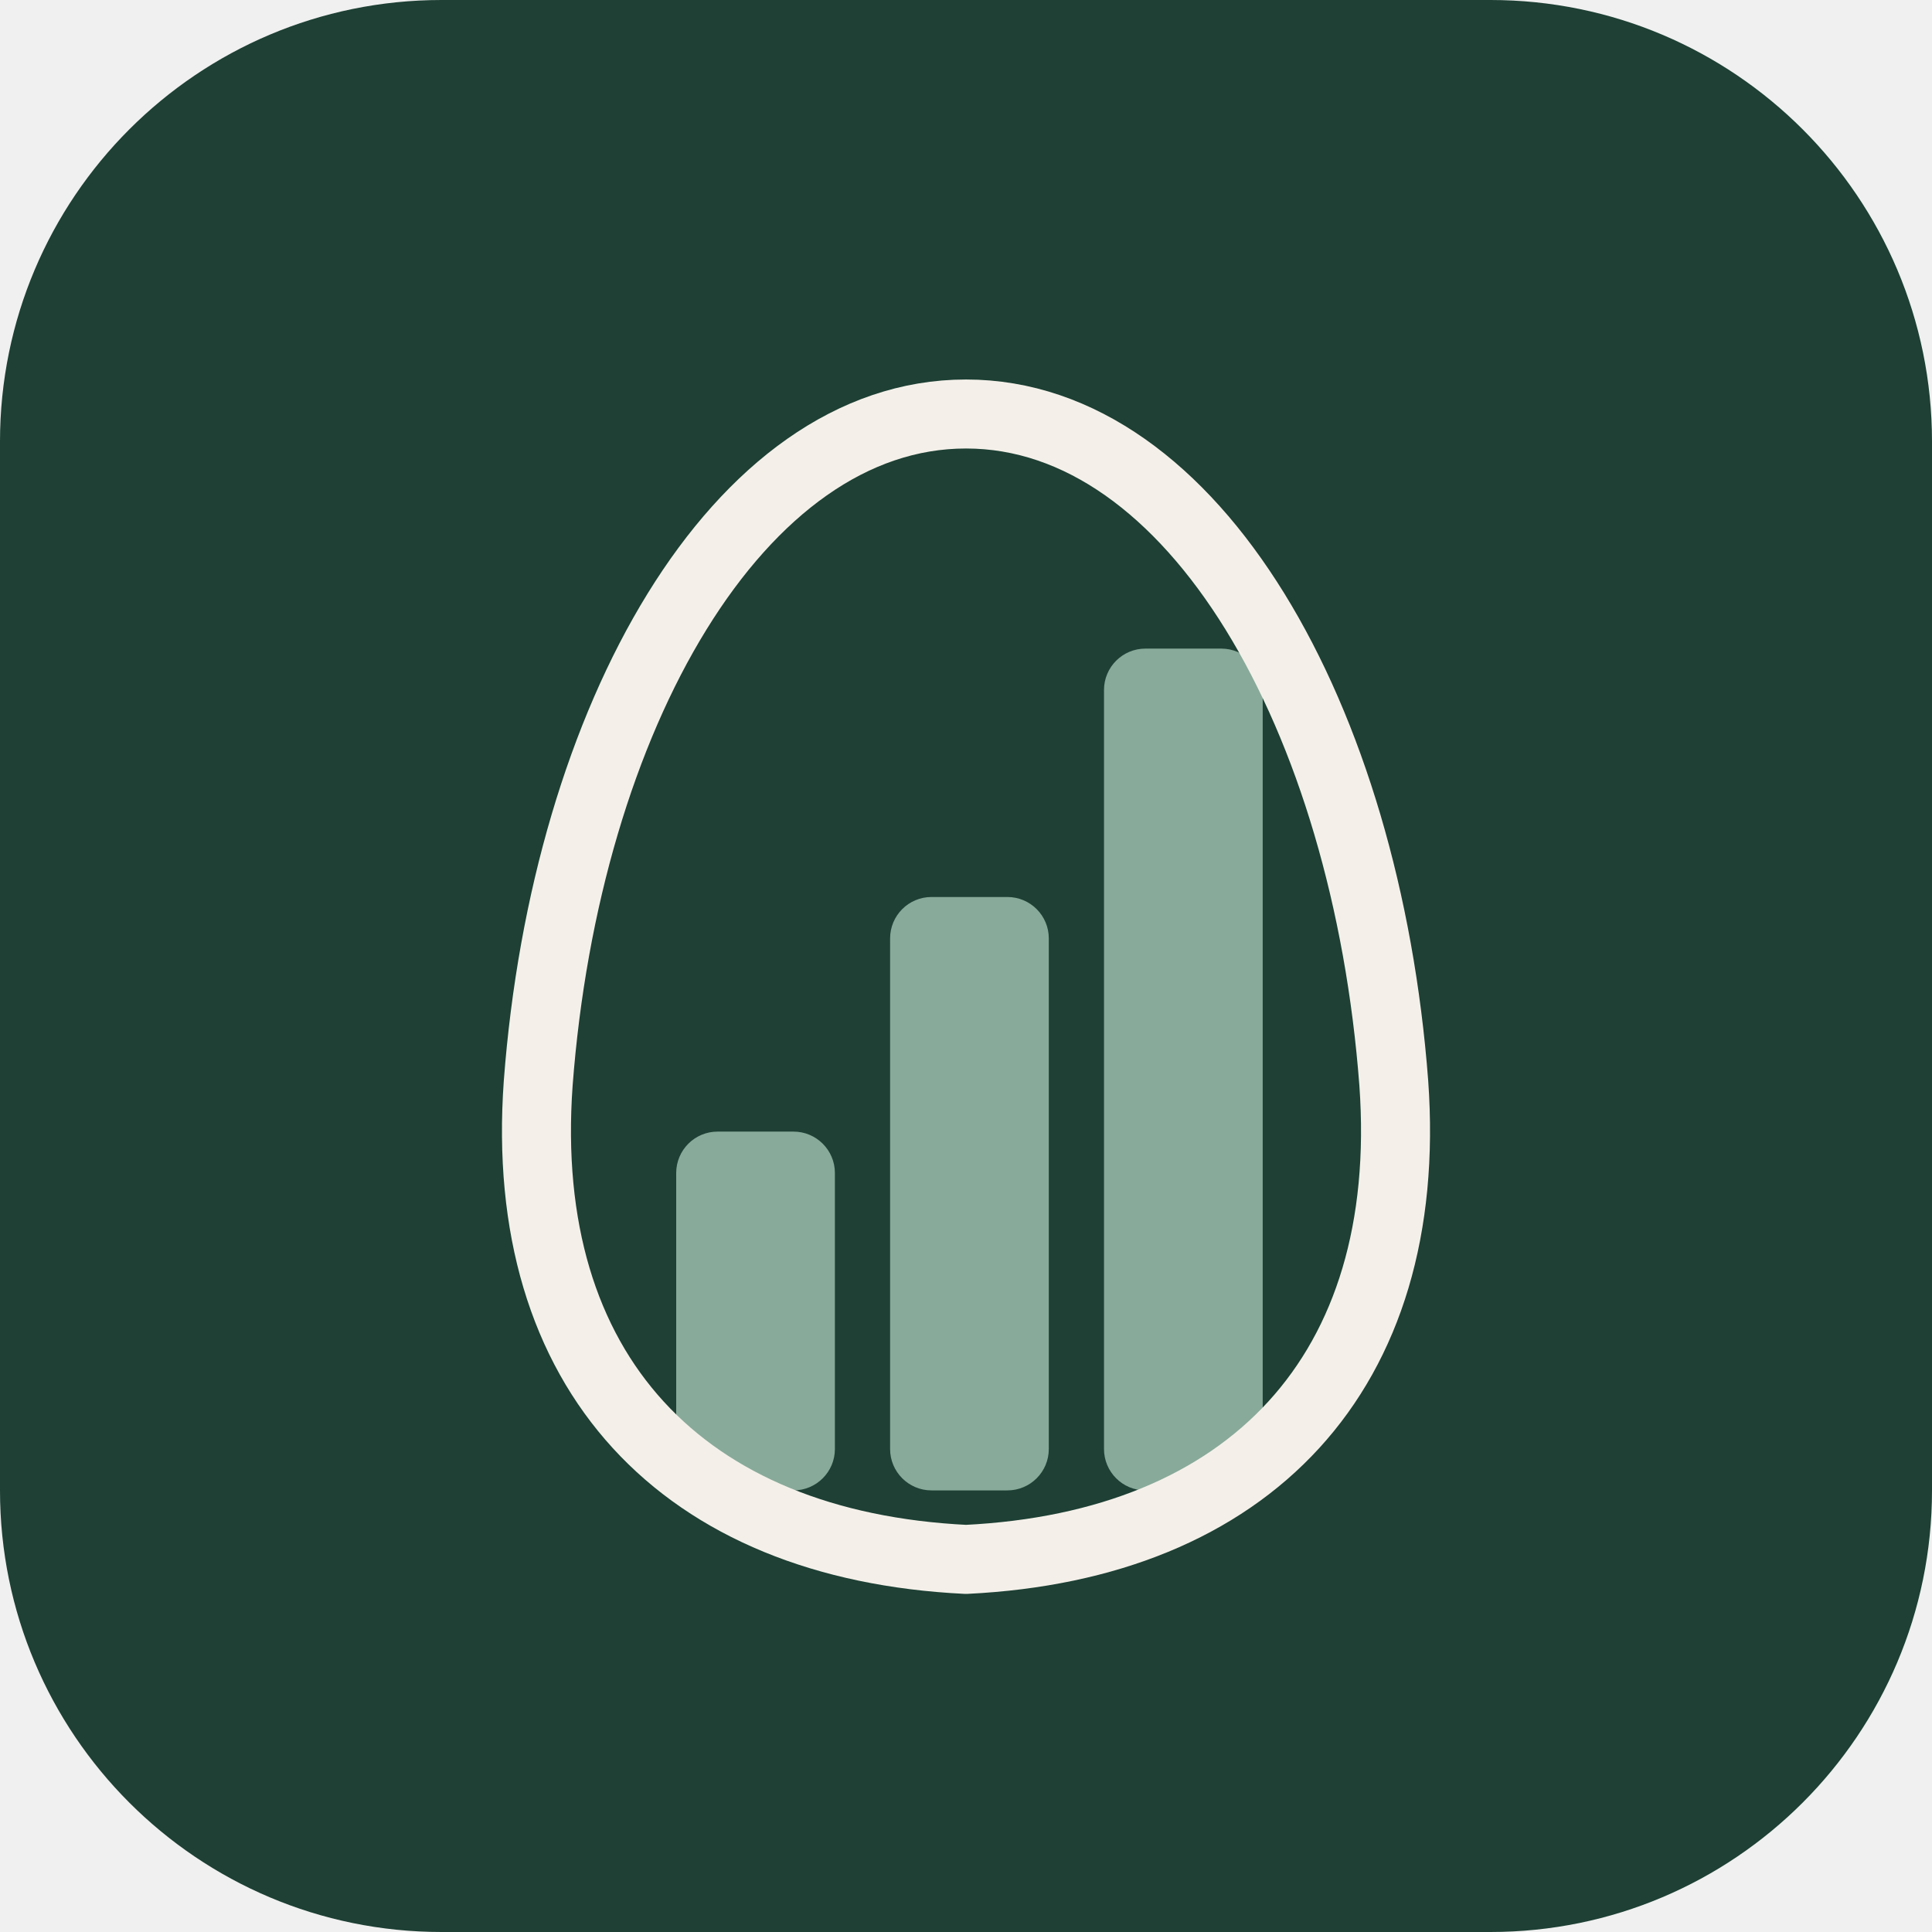
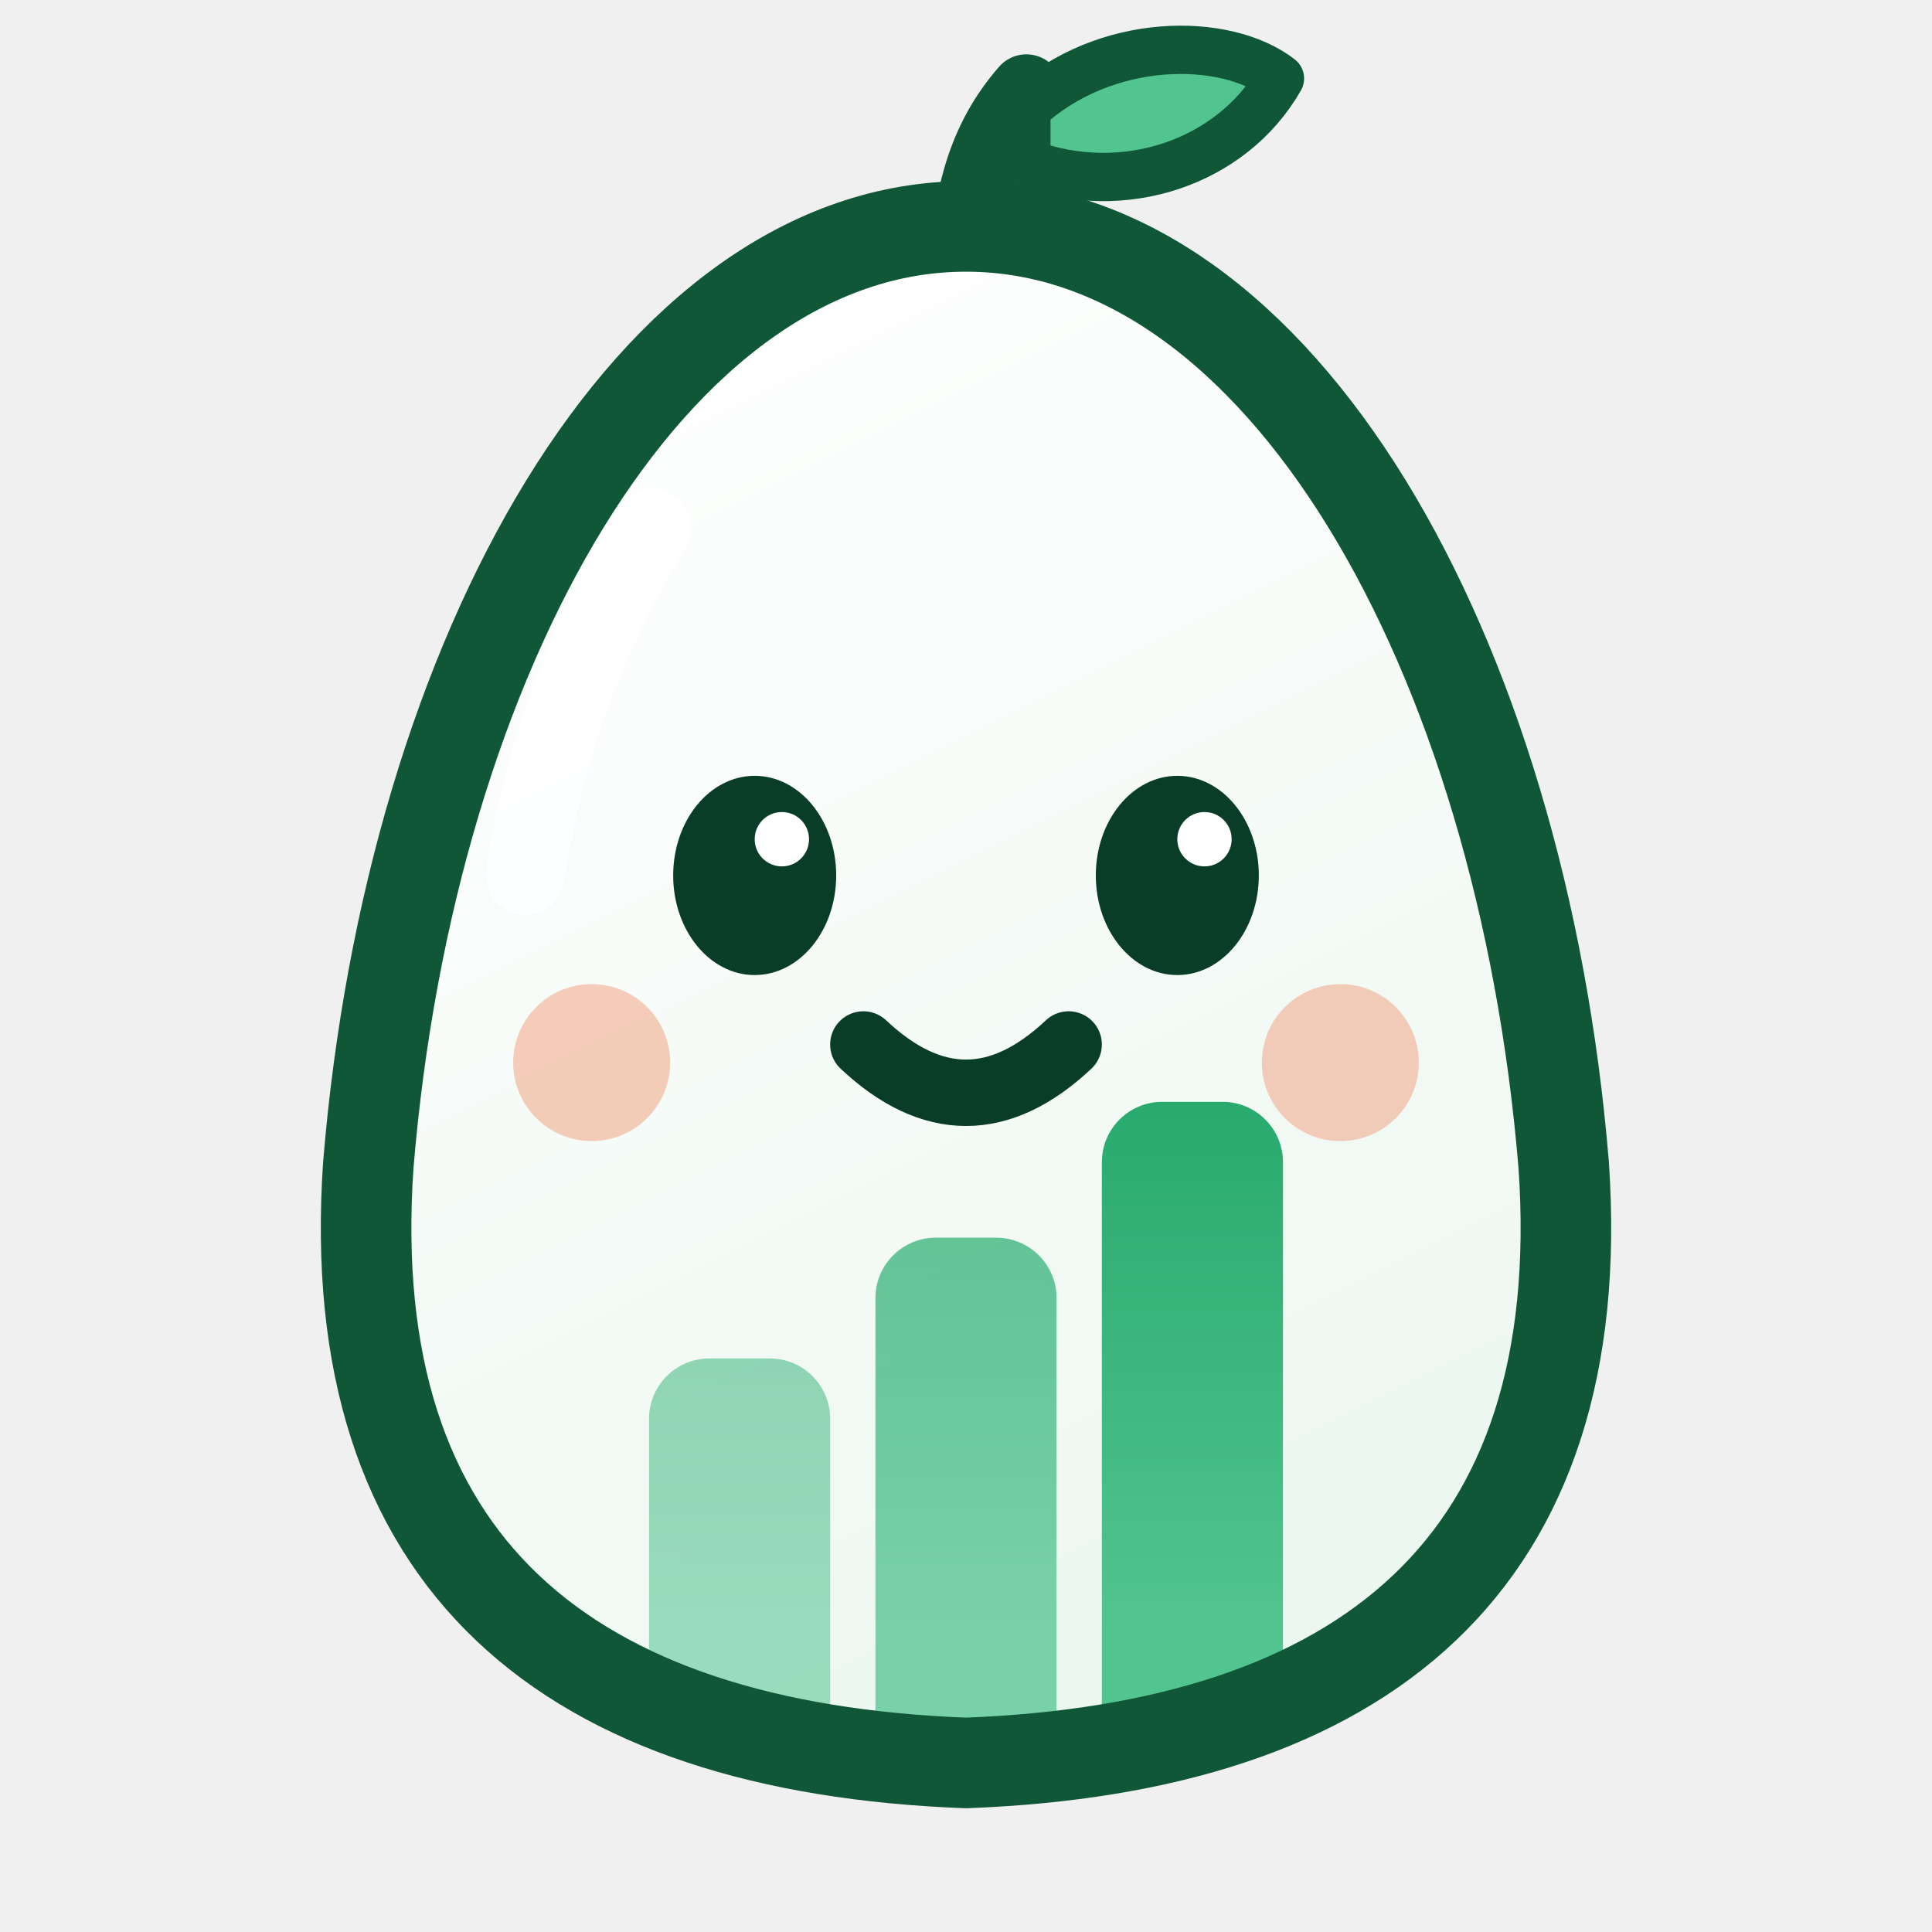
- <svg xmlns="http://www.w3.org/2000/svg" width="280" height="280" viewBox="0 0 280 280" role="img" aria-label="Nest">
-   <style>
-     .tile { fill: #1e4035; }
-     .egg { stroke: #f4f0e9; }
-     .bar { fill: #88aa9a; }
- 
-     @media (prefers-color-scheme: light) {
-       .tile { fill: #f4f0e9; }
-       .egg { stroke: #1e4035; }
-     }
-   </style>
-   <rect class="tile" width="280" height="280" rx="64" />
+ <svg xmlns="http://www.w3.org/2000/svg" viewBox="0 0 64 64" fill="none" role="img" aria-label="Nest">
  <defs>
-     <clipPath id="egg-interior">
-       <path d="M140 60C107 60 82 104 78 157C75 199 99 224 140 226C181 224 205 199 202 157C198 104 173 60 140 60Z" />
+     <linearGradient id="nest-shell" x1="20" y1="8" x2="46" y2="60" gradientUnits="userSpaceOnUse">
+       <stop offset="0" stop-color="#FFFFFF" />
+       <stop offset="1" stop-color="#EAF6EF" />
+     </linearGradient>
+     <linearGradient id="nest-bar" x1="0" y1="36" x2="0" y2="54" gradientUnits="userSpaceOnUse">
+       <stop offset="0" stop-color="#27A96D" />
+       <stop offset="1" stop-color="#52C490" />
+     </linearGradient>
+     <clipPath id="nest-inside">
+       <path d="M32 7.5C21.6 7.5 13.6 21.6 12.2 38.6C11.3 51.8 18.8 57.9 32 58.4C45.2 57.9 52.7 51.8 51.8 38.6C50.4 21.6 42.4 7.5 32 7.5Z" />
    </clipPath>
  </defs>
-   <g clip-path="url(#egg-interior)">
-     <rect class="bar" x="98" y="164" width="23" height="52" rx="6" />
-     <rect class="bar" x="129" y="130" width="23" height="86" rx="6" />
-     <rect class="bar" x="160" y="94" width="23" height="122" rx="6" />
+   <path d="M32 9.5C32 6.6 32.6 4.6 34 3" stroke="#0F5737" stroke-width="2.4" stroke-linecap="round" />
+   <path d="M34 3.6C36.6 1.2 40.6 1.2 42.4 2.6C40.8 5.4 37.2 6.6 34 5.4Z" fill="#52C490" stroke="#0F5737" stroke-width="1.6" stroke-linejoin="round" />
+   <path d="M32 7.5C21.6 7.5 13.6 21.6 12.2 38.6C11.3 51.8 18.8 57.9 32 58.4C45.2 57.9 52.7 51.8 51.8 38.6C50.4 21.6 42.4 7.5 32 7.5Z" fill="url(#nest-shell)" />
+   <g clip-path="url(#nest-inside)">
+     <rect x="21.5" y="45" width="6" height="16" rx="2" fill="url(#nest-bar)" opacity="0.55" />
+     <rect x="29" y="41" width="6" height="20" rx="2" fill="url(#nest-bar)" opacity="0.75" />
+     <rect x="36.5" y="36.5" width="6" height="25" rx="2" fill="url(#nest-bar)" />
  </g>
-   <path class="egg" d="M140 60C107 60 82 104 78 157C75 199 99 224 140 226C181 224 205 199 202 157C198 104 173 60 140 60Z" fill="none" stroke-width="10" stroke-linecap="round" stroke-linejoin="round" />
+   <path d="M32 7.5C21.6 7.5 13.6 21.6 12.2 38.6C11.3 51.8 18.8 57.9 32 58.4C45.2 57.9 52.7 51.8 51.8 38.6C50.4 21.6 42.4 7.5 32 7.5Z" stroke="#0F5737" stroke-width="3" stroke-linejoin="round" />
+   <path d="M21.6 17.5C19.4 21 18 25 17.4 29" stroke="#FFFFFF" stroke-width="2.6" stroke-linecap="round" opacity="0.9" />
+   <ellipse cx="25" cy="29" rx="2.7" ry="3.3" fill="#0A3D27" />
+   <ellipse cx="39" cy="29" rx="2.7" ry="3.3" fill="#0A3D27" />
+   <circle cx="25.9" cy="27.8" r="0.9" fill="#FFFFFF" />
+   <circle cx="39.9" cy="27.8" r="0.9" fill="#FFFFFF" />
+   <circle cx="19.6" cy="35.2" r="2.6" fill="#F0926A" opacity="0.45" />
+   <circle cx="44.4" cy="35.2" r="2.6" fill="#F0926A" opacity="0.45" />
+   <path d="M28.6 34.6Q32 37.8 35.4 34.6" stroke="#0A3D27" stroke-width="2.2" stroke-linecap="round" />
</svg>
